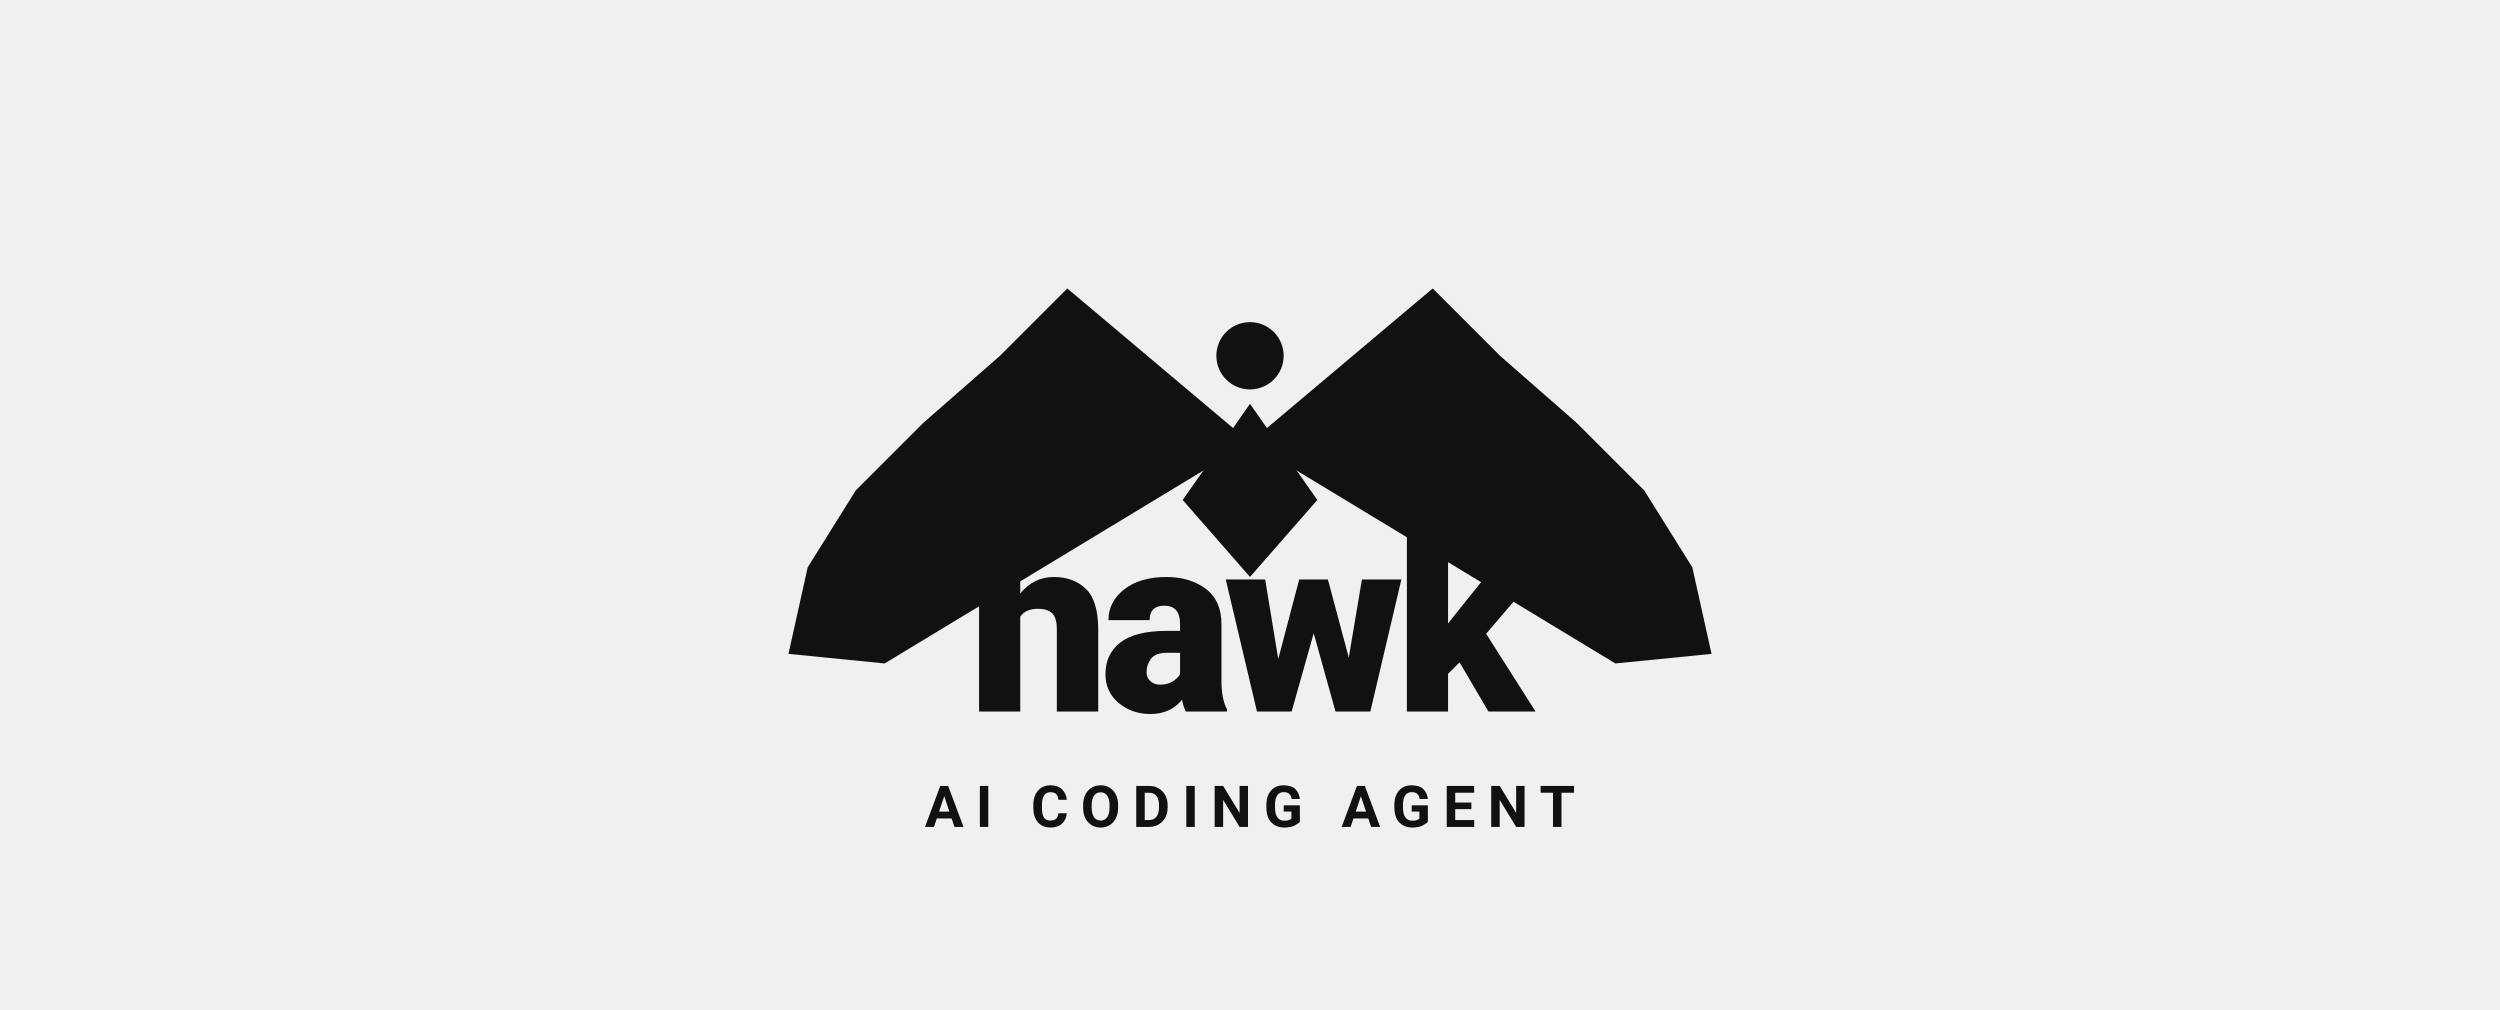
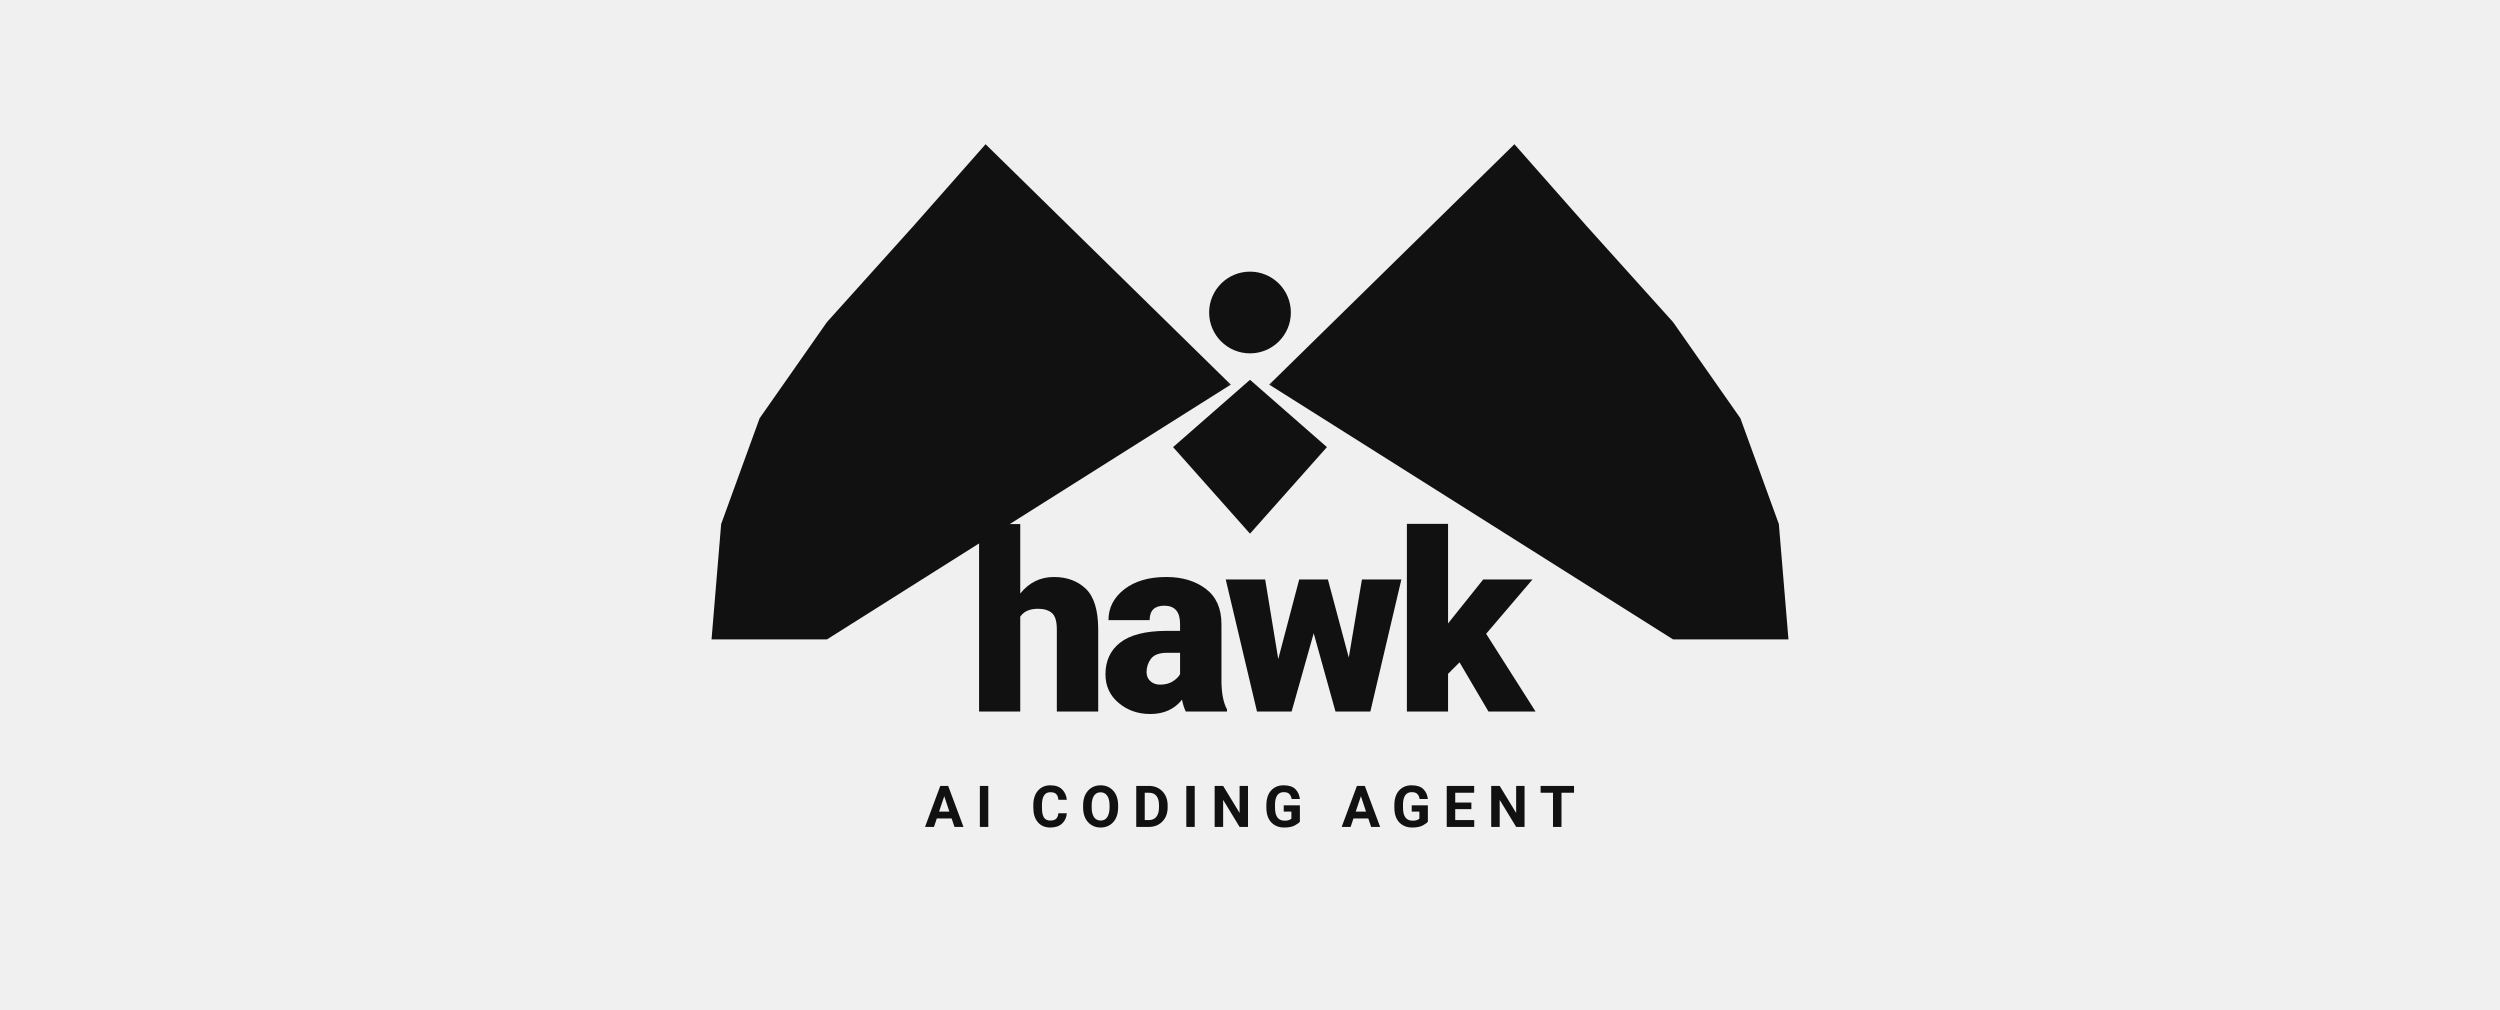
<svg xmlns="http://www.w3.org/2000/svg" viewBox="0 0 520 210" width="520" height="210" role="img" aria-labelledby="title desc">
  <style>
    .mark { fill: #111111; }
    .text { fill: #111111; }

    @media (prefers-color-scheme: dark) {
      .mark { fill: #ffffff; }
      .text { fill: #ffffff; }
    }
  </style>
-   <g transform="translate(260, 92)">
-     <polygon class="mark" points="0,0 -38,-32 -52,-18 -42,-8" />
-     <polygon class="mark" points="0,0 -52,-18 -68,-4 -54,6" />
-     <polygon class="mark" points="0,0 -68,-4 -82,10 -66,18" />
-     <polygon class="mark" points="0,0 -82,10 -92,26 -74,32" />
-     <polygon class="mark" points="0,0 -92,26 -96,44 -76,46" />
-     <polygon class="mark" points="0,0 38,-32 52,-18 42,-8" />
-     <polygon class="mark" points="0,0 52,-18 68,-4 54,6" />
-     <polygon class="mark" points="0,0 68,-4 82,10 66,18" />
-     <polygon class="mark" points="0,0 82,10 92,26 74,32" />
-     <polygon class="mark" points="0,0 92,26 96,44 76,46" />
-     <polygon class="mark" points="0,-8 -14,12 0,28 14,12" />
-     <circle class="mark" cx="0" cy="-18" r="7" />
-     <polygon class="mark" points="0,-25 -5,-18 0,-11 5,-18" />
+   <g transform="translate(260, 85)">
+     <polygon class="mark" points="-4,-5 -55,-55 -70,-38 -58,-25" />
+     <polygon class="mark" points="-4,-5 -70,-38 -88,-18 -72,-3" />
+     <polygon class="mark" points="-4,-5 -88,-18 -102,2 -84,15" />
+     <polygon class="mark" points="-4,-5 -102,2 -110,24 -88,32" />
+     <polygon class="mark" points="-4,-5 -110,24 -112,48 -88,48" />
+     <polygon class="mark" points="4,-5 55,-55 70,-38 58,-25" />
+     <polygon class="mark" points="4,-5 70,-38 88,-18 72,-3" />
+     <polygon class="mark" points="4,-5 88,-18 102,2 84,15" />
+     <polygon class="mark" points="4,-5 102,2 110,24 88,32" />
+     <polygon class="mark" points="4,-5 110,24 112,48 88,48" />
+     <polygon class="mark" points="0,-6 -16,8 0,26 16,8" />
+     <circle class="mark" cx="0" cy="-20" r="8.5" />
+     <polygon class="mark" points="0,-28 -4,-20 0,-13 4,-20" />
  </g>
  <text x="260" y="148" font-family="-apple-system, BlinkMacSystemFont, 'Segoe UI', Roboto, Helvetica, Arial, sans-serif" font-size="52" font-weight="800" letter-spacing="-2" text-anchor="middle" class="text">hawk</text>
  <text x="260" y="172" font-family="-apple-system, BlinkMacSystemFont, 'Segoe UI', Roboto, Helvetica, Arial, sans-serif" font-size="12" font-weight="600" letter-spacing="2.5" text-anchor="middle" class="text">AI CODING AGENT</text>
</svg>
